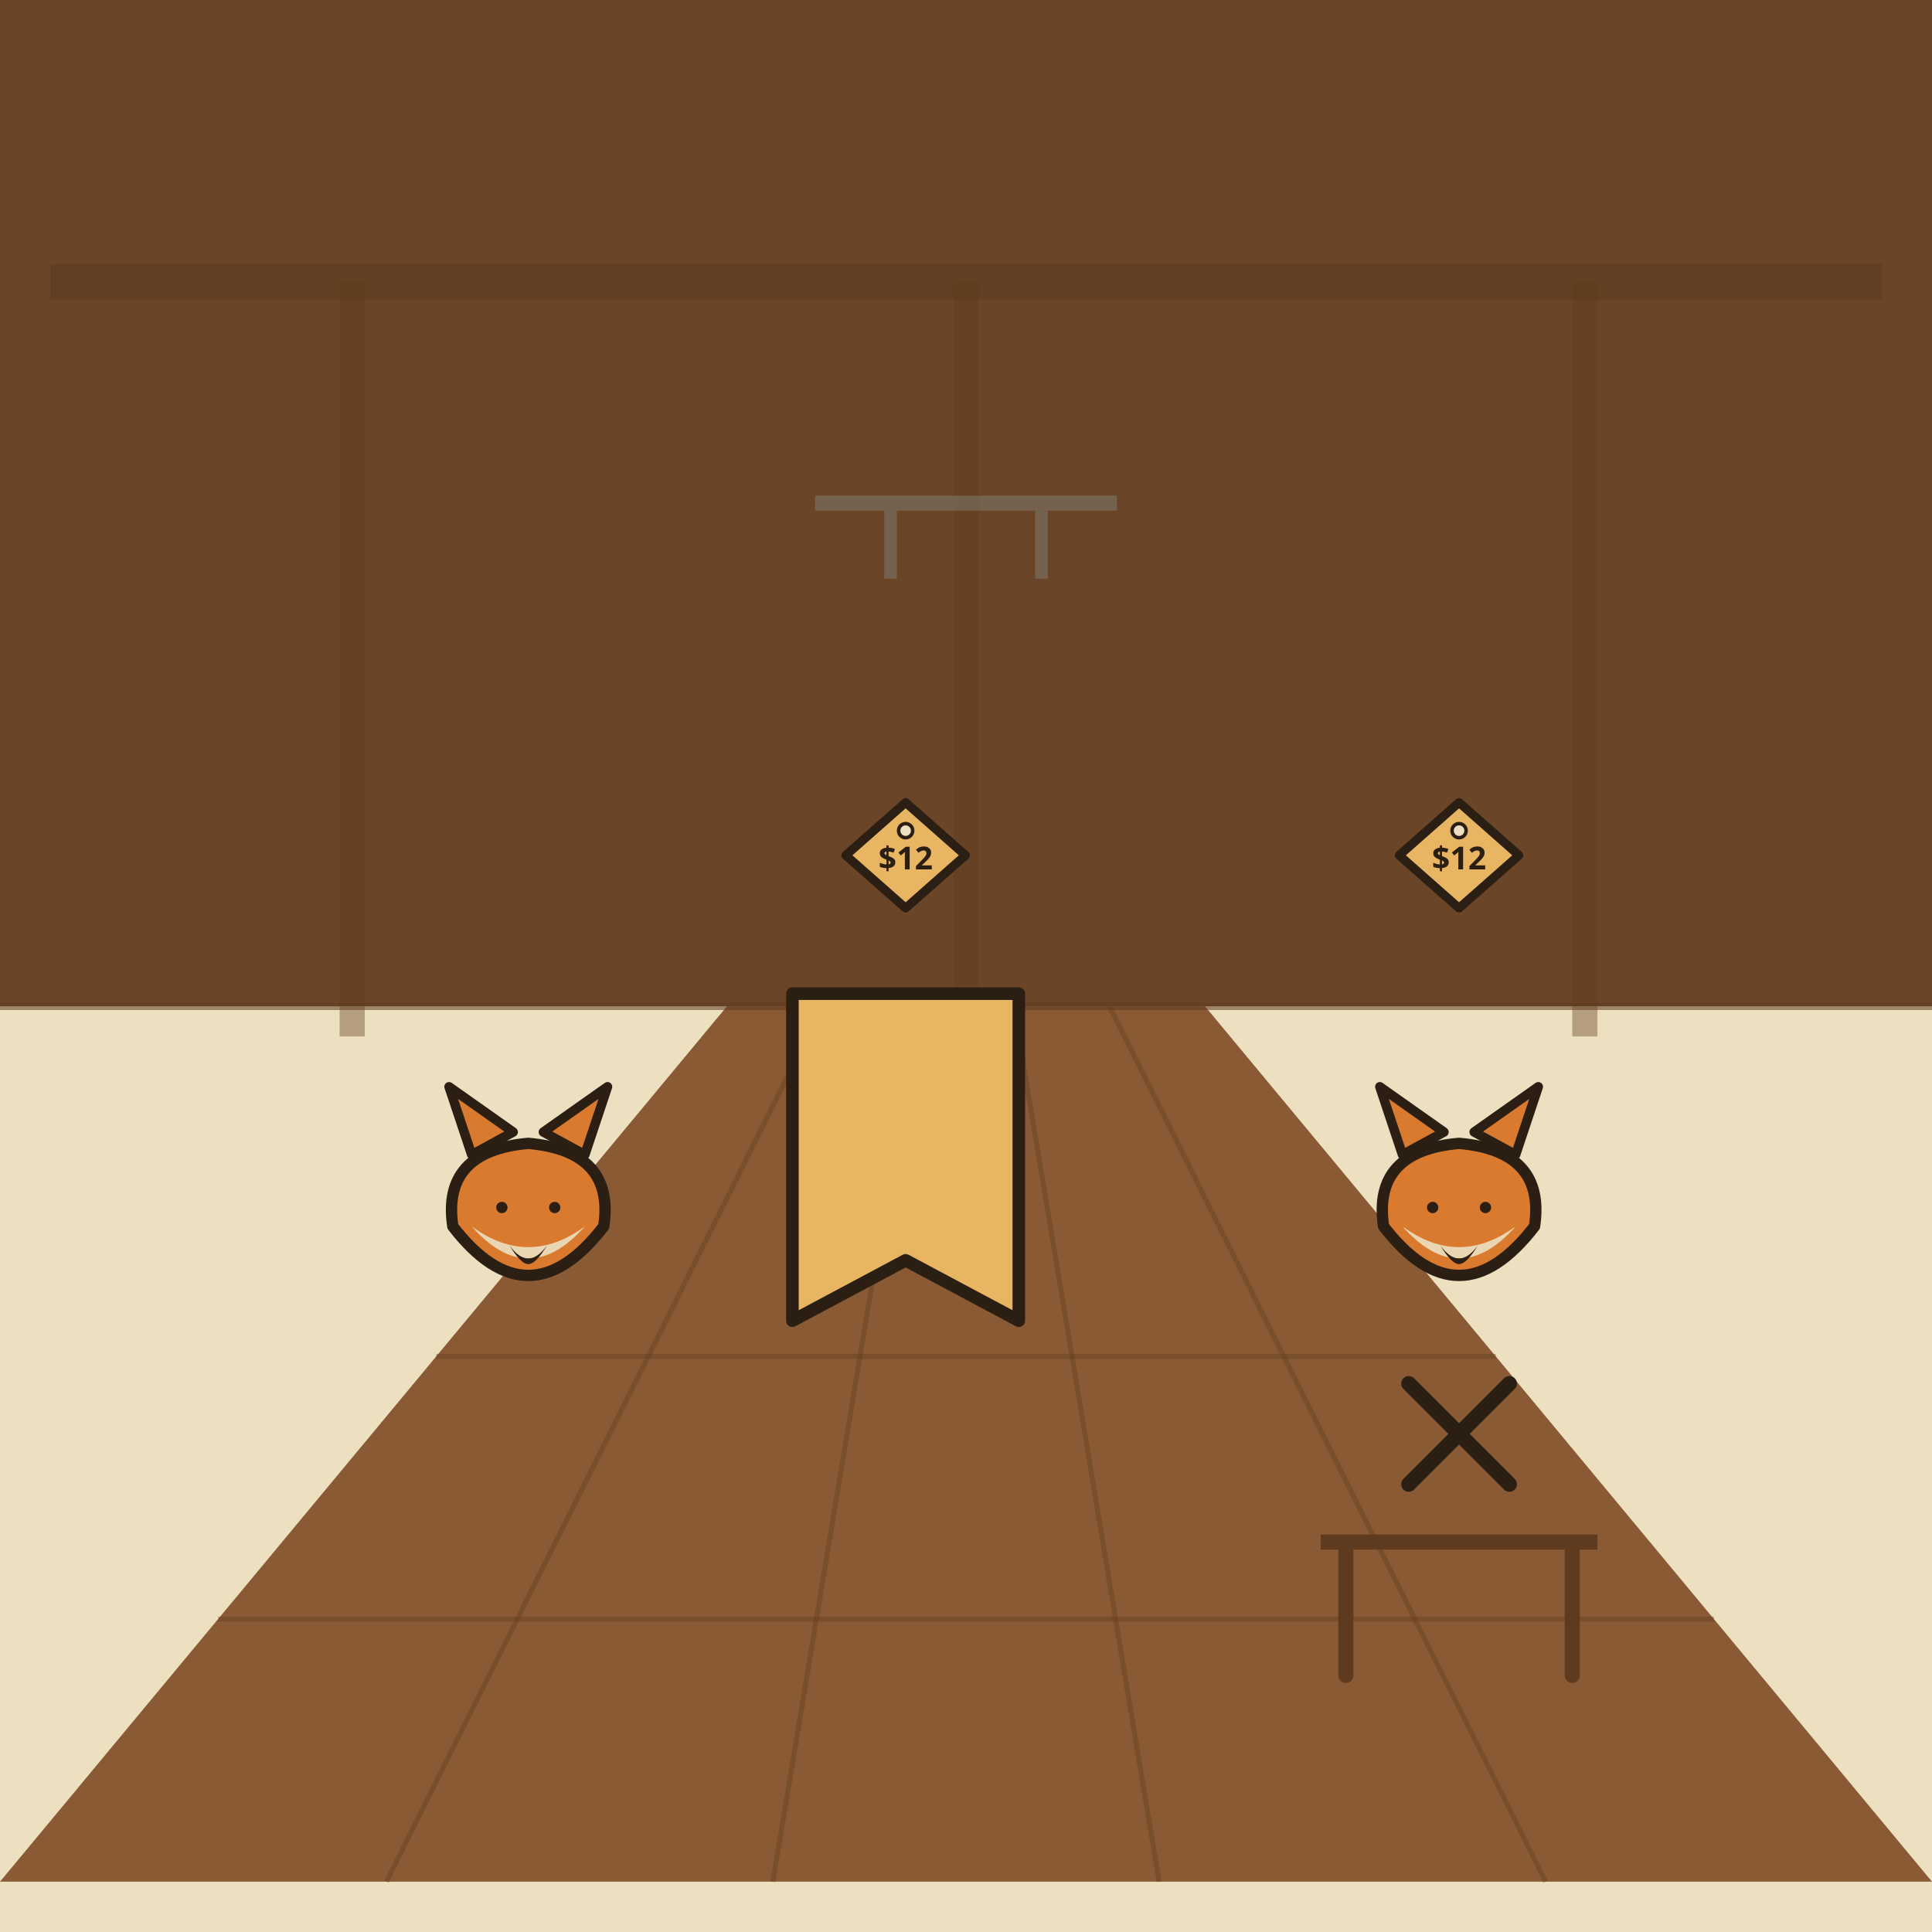
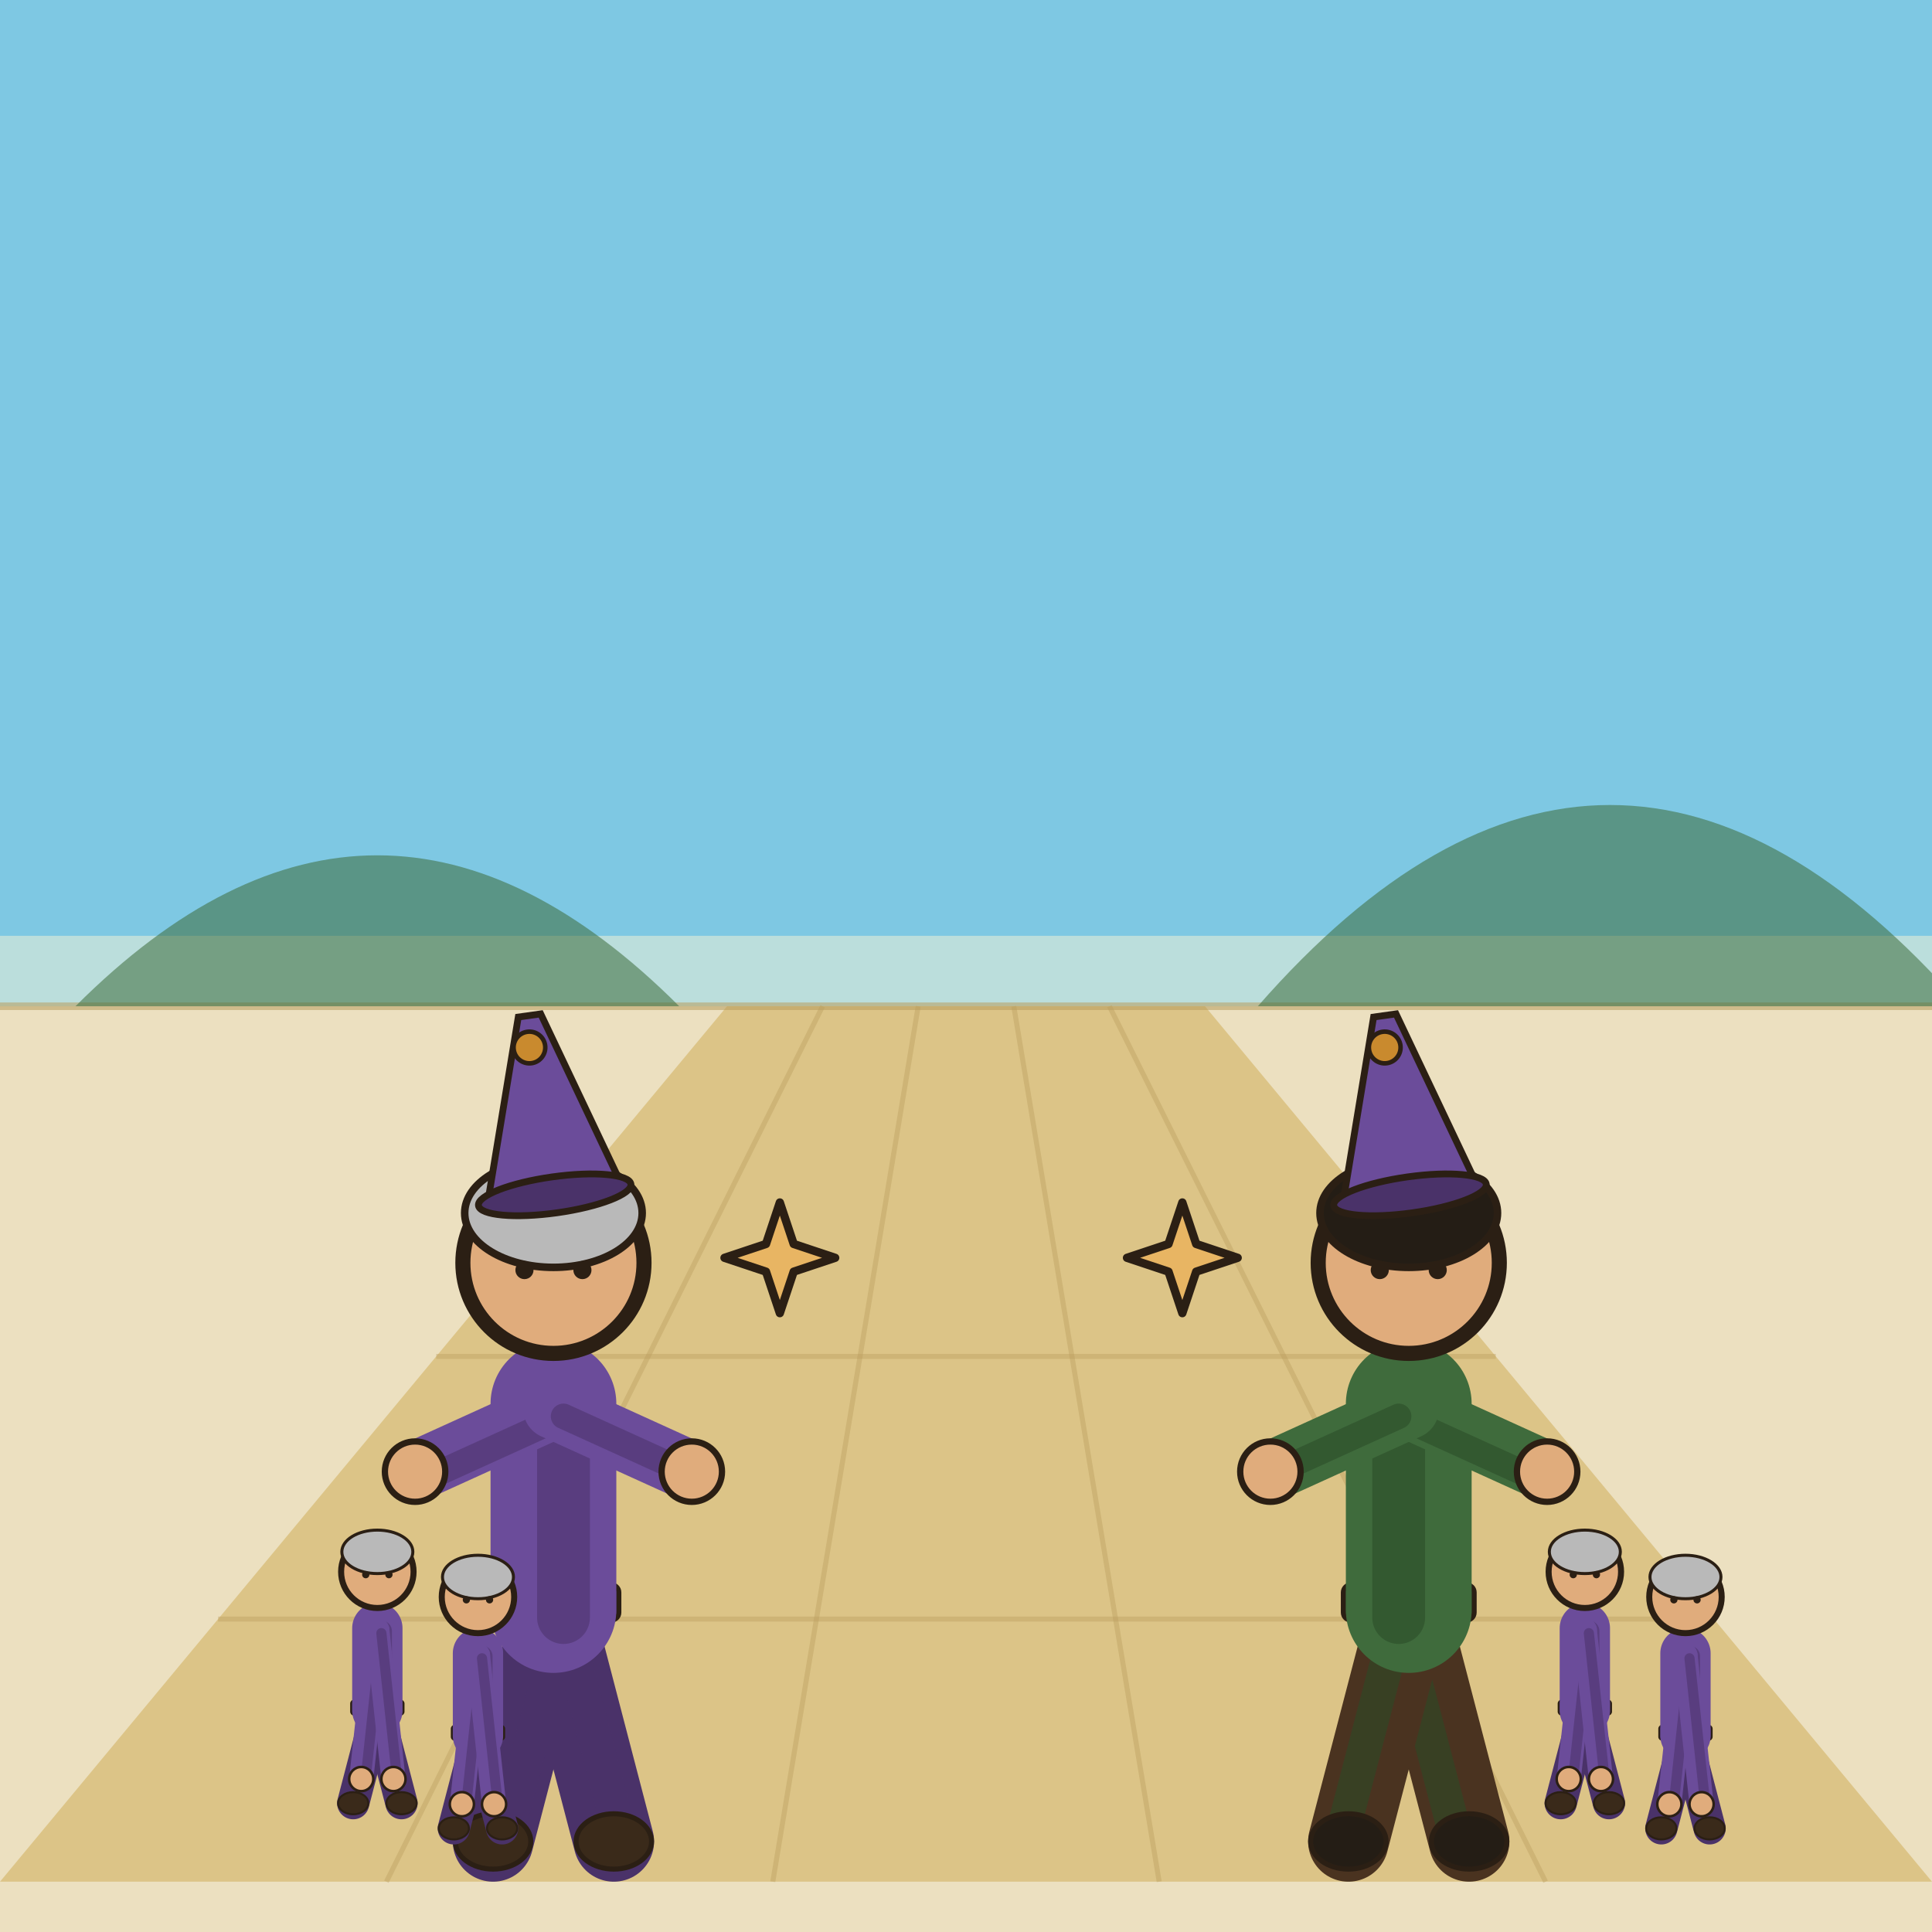
<svg xmlns="http://www.w3.org/2000/svg" viewBox="0 0 768 768">
  <rect x="0" y="0" width="768" height="768" fill="#ece0c0" />
-   <rect x="0" y="0" width="768" height="400" fill="#6b4527" />
-   <polygon points="289,400 479,400 768,748 0,748" fill="#8a5a34" />
-   <line x1="327.0" y1="400" x2="153.6" y2="748" stroke="#5e3b1f" stroke-width="2" opacity="0.4" />
-   <line x1="365.0" y1="400" x2="307.2" y2="748" stroke="#5e3b1f" stroke-width="2" opacity="0.4" />
-   <line x1="403.0" y1="400" x2="460.8" y2="748" stroke="#5e3b1f" stroke-width="2" opacity="0.4" />
-   <line x1="441.0" y1="400" x2="614.4" y2="748" stroke="#5e3b1f" stroke-width="2" opacity="0.4" />
-   <line x1="173.4" y1="539.2" x2="594.6" y2="539.2" stroke="#5e3b1f" stroke-width="2" opacity="0.4" />
-   <line x1="86.7" y1="643.6" x2="681.3" y2="643.6" stroke="#5e3b1f" stroke-width="2" opacity="0.4" />
-   <line x1="0" y1="400" x2="768" y2="400" stroke="#5e3b1f" stroke-width="3" opacity="0.55" />
-   <line x1="20" y1="112" x2="748" y2="112" stroke="#5e3b1f" stroke-width="14" opacity="0.7" />
-   <line x1="140" y1="112" x2="140" y2="412.0" stroke="#5e3b1f" stroke-width="10" opacity="0.4" />
-   <line x1="384" y1="112" x2="384" y2="412.0" stroke="#5e3b1f" stroke-width="10" opacity="0.4" />
-   <line x1="630" y1="112" x2="630" y2="412.0" stroke="#5e3b1f" stroke-width="10" opacity="0.4" />
-   <g transform="translate(384,200.0)" opacity="0.6">
-     <line x1="-60" y1="0" x2="60" y2="0" stroke="#7a7468" stroke-width="6" />
-     <line x1="-30" y1="0" x2="-30" y2="30" stroke="#7a7468" stroke-width="5" />
-     <line x1="30" y1="0" x2="30" y2="30" stroke="#7a7468" stroke-width="5" />
+   <rect x="0" y="0" width="768" height="400" fill="#7ec8e3" />
+   <rect x="0" y="372" width="768" height="28" fill="#dbead9" opacity="0.65" />
+   <polygon points="289,400 479,400 768,748 0,748" fill="#dcc487" />
+   <line x1="327.0" y1="400" x2="153.6" y2="748" stroke="#b89c5c" stroke-width="2" opacity="0.4" />
+   <line x1="365.0" y1="400" x2="307.2" y2="748" stroke="#b89c5c" stroke-width="2" opacity="0.4" />
+   <line x1="403.0" y1="400" x2="460.8" y2="748" stroke="#b89c5c" stroke-width="2" opacity="0.4" />
+   <line x1="441.0" y1="400" x2="614.4" y2="748" stroke="#b89c5c" stroke-width="2" opacity="0.4" />
+   <line x1="173.4" y1="539.2" x2="594.6" y2="539.2" stroke="#b89c5c" stroke-width="2" opacity="0.4" />
+   <line x1="86.7" y1="643.6" x2="681.3" y2="643.6" stroke="#b89c5c" stroke-width="2" opacity="0.4" />
+   <line x1="0" y1="400" x2="768" y2="400" stroke="#b89c5c" stroke-width="3" opacity="0.55" />
+   <path d="M 30.0,400 Q 90.0,340 150,340 Q 210.0,340 270.0,400 Z" fill="#3c6b3a" opacity="0.55" />
+   <path d="M 500.0,400 Q 570.0,320 640,320 Q 710.0,320 780.0,400 Z" fill="#3c6b3a" opacity="0.55" />
+   <g transform="translate(220,640) scale(1.0,1.0) rotate(0)">
+     <line x1="0" y1="0" x2="-24" y2="92" stroke="#4a3269" stroke-width="32" stroke-linecap="round" />
+     <line x1="4" y1="3" x2="-20" y2="95" stroke="#4a3269" stroke-width="13.4" stroke-linecap="round" opacity="0.55" />
+     <ellipse cx="-24" cy="92" rx="15" ry="11" fill="#3a2a1a" stroke="#2b1f14" stroke-width="2" />
+     <line x1="0" y1="0" x2="24" y2="92" stroke="#4a3269" stroke-width="32" stroke-linecap="round" />
+     <line x1="4" y1="3" x2="28" y2="95" stroke="#4a3269" stroke-width="13.4" stroke-linecap="round" opacity="0.55" />
+     <ellipse cx="24" cy="92" rx="15" ry="11" fill="#3a2a1a" stroke="#2b1f14" stroke-width="2" />
+     <rect x="-26" y="-10" width="52" height="14" rx="3" fill="#4a3269" stroke="#2b1f14" stroke-width="2" />
+     <line x1="0" y1="-82.0" x2="0" y2="0" stroke="#6b4c9a" stroke-width="50" stroke-linecap="round" />
+     <line x1="4" y1="-79.0" x2="4" y2="3" stroke="#4a3269" stroke-width="21.0" stroke-linecap="round" opacity="0.55" />
+     <line x1="0" y1="-80" x2="-55" y2="-55" stroke="#6b4c9a" stroke-width="24" stroke-linecap="round" />
+     <line x1="4" y1="-77" x2="-51" y2="-52" stroke="#4a3269" stroke-width="10.1" stroke-linecap="round" opacity="0.55" />
+     <circle cx="-55" cy="-55" r="12" fill="#e0ac7c" stroke="#2b1f14" stroke-width="2.5" />
+     <line x1="0" y1="-80" x2="55" y2="-55" stroke="#6b4c9a" stroke-width="24" stroke-linecap="round" />
+     <line x1="4" y1="-77" x2="59" y2="-52" stroke="#4a3269" stroke-width="10.1" stroke-linecap="round" opacity="0.55" />
+     <circle cx="55" cy="-55" r="12" fill="#e0ac7c" stroke="#2b1f14" stroke-width="2.5" />
+     <circle cx="0" cy="-138" r="36" fill="#e0ac7c" stroke="#2b1f14" stroke-width="6" />
+     <ellipse cx="0" cy="-157.8" rx="35.28" ry="21.6" fill="#b9b9b9" stroke="#2b1f14" stroke-width="3" />
+     <circle cx="-11.52" cy="-135.12" r="3.6" fill="#2b1f14" />
+     <circle cx="11.52" cy="-135.12" r="3.6" fill="#2b1f14" />
  </g>
-   <g transform="translate(210,480) scale(0.75,0.75)">
-     <path d="M -40,10 Q -46,-30 0,-34 Q 46,-30 40,10 Q 20,36 0,36 Q -20,36 -40,10 Z" fill="#d97a2e" stroke="#2b1f14" stroke-width="6" stroke-linejoin="round" />
-     <path d="M -30,10 Q 0,32 30,10 Q 0,44 -30,10 Z" fill="#ece0c0" opacity="0.9" />
-     <path d="M -30,-28 L -42,-64 L -8,-40 Z" fill="#d97a2e" stroke="#2b1f14" stroke-width="5" stroke-linejoin="round" />
-     <path d="M 30,-28 L 42,-64 L 8,-40 Z" fill="#d97a2e" stroke="#2b1f14" stroke-width="5" stroke-linejoin="round" />
-     <path d="M -10,20 Q 0,34 10,20 Q 4,30 0,30 Q -4,30 -10,20 Z" fill="#2b1f14" />
-     <circle cx="-14" cy="0" r="3" fill="#2b1f14" />
-     <circle cx="14" cy="0" r="3" fill="#2b1f14" />
+   <g transform="translate(220,471.4) scale(0.9) rotate(-8)">
+     <polygon points="-30,4 30,4 5,-76 -5,-76" fill="#6b4c9a" stroke="#2b1f14" stroke-width="3" />
+     <ellipse cx="0" cy="4" rx="34" ry="8" fill="#4a3269" stroke="#2b1f14" stroke-width="3" />
+     <circle cx="-2" cy="-62" r="7" fill="#c98a2e" stroke="#2b1f14" stroke-width="2" />
  </g>
-   <g transform="translate(360,460) scale(1.0) rotate(0)">
-     <path d="M -45.0,-65.0 L 45.0,-65.0 L 45.0,65.0 L 0,41.0 L -45.0,65.0 Z" fill="#e8b563" stroke="#2b1f14" stroke-width="5" stroke-linejoin="round" />
+   <g transform="translate(310,500) scale(1.1)">
+     <polygon points="0,-20 5,-5 20,0 5,5 0,20 -5,5 -20,0 -5,-5" fill="#e8b563" stroke="#2b1f14" stroke-width="3" stroke-linejoin="round" />
  </g>
-   <g transform="translate(360,340) scale(0.7) rotate(0)">
-     <path d="M -34,0 L 0,-30 L 34,0 L 0,30 Z" fill="#e8b563" stroke="#2b1f14" stroke-width="5" stroke-linejoin="round" />
-     <circle cx="0" cy="-14" r="4" fill="#ece0c0" stroke="#2b1f14" stroke-width="2" />
-     <text x="0" y="8" text-anchor="middle" font-family="'Trebuchet MS', 'Arial Black', sans-serif" font-size="18" font-weight="bold" fill="#2b1f14" transform="rotate(0 0 8)">$12</text>
+   <g transform="translate(150,680) scale(0.4,0.4) rotate(0)">
+     <line x1="0" y1="0" x2="-24" y2="92" stroke="#4a3269" stroke-width="32" stroke-linecap="round" />
+     <line x1="4" y1="3" x2="-20" y2="95" stroke="#4a3269" stroke-width="13.4" stroke-linecap="round" opacity="0.55" />
+     <ellipse cx="-24" cy="92" rx="15" ry="11" fill="#3a2a1a" stroke="#2b1f14" stroke-width="2" />
+     <line x1="0" y1="0" x2="24" y2="92" stroke="#4a3269" stroke-width="32" stroke-linecap="round" />
+     <line x1="4" y1="3" x2="28" y2="95" stroke="#4a3269" stroke-width="13.4" stroke-linecap="round" opacity="0.55" />
+     <ellipse cx="24" cy="92" rx="15" ry="11" fill="#3a2a1a" stroke="#2b1f14" stroke-width="2" />
+     <rect x="-26" y="-10" width="52" height="14" rx="3" fill="#4a3269" stroke="#2b1f14" stroke-width="2" />
+     <line x1="0" y1="-82.0" x2="0" y2="0" stroke="#6b4c9a" stroke-width="50" stroke-linecap="round" />
+     <line x1="4" y1="-79.0" x2="4" y2="3" stroke="#4a3269" stroke-width="21.0" stroke-linecap="round" opacity="0.55" />
+     <line x1="0" y1="-80" x2="-16" y2="68" stroke="#6b4c9a" stroke-width="24" stroke-linecap="round" />
+     <line x1="4" y1="-77" x2="-12" y2="71" stroke="#4a3269" stroke-width="10.1" stroke-linecap="round" opacity="0.55" />
+     <circle cx="-16" cy="68" r="12" fill="#e0ac7c" stroke="#2b1f14" stroke-width="2.5" />
+     <line x1="0" y1="-80" x2="16" y2="68" stroke="#6b4c9a" stroke-width="24" stroke-linecap="round" />
+     <line x1="4" y1="-77" x2="20" y2="71" stroke="#4a3269" stroke-width="10.1" stroke-linecap="round" opacity="0.55" />
+     <circle cx="16" cy="68" r="12" fill="#e0ac7c" stroke="#2b1f14" stroke-width="2.5" />
+     <circle cx="0" cy="-138" r="36" fill="#e0ac7c" stroke="#2b1f14" stroke-width="6" />
+     <ellipse cx="0" cy="-157.8" rx="35.28" ry="21.6" fill="#b9b9b9" stroke="#2b1f14" stroke-width="3" />
+     <circle cx="-11.52" cy="-135.12" r="3.6" fill="#2b1f14" />
+     <circle cx="11.52" cy="-135.12" r="3.6" fill="#2b1f14" />
  </g>
-   <g transform="translate(580,480) scale(-0.75,0.75)">
-     <path d="M -40,10 Q -46,-30 0,-34 Q 46,-30 40,10 Q 20,36 0,36 Q -20,36 -40,10 Z" fill="#d97a2e" stroke="#2b1f14" stroke-width="6" stroke-linejoin="round" />
-     <path d="M -30,10 Q 0,32 30,10 Q 0,44 -30,10 Z" fill="#ece0c0" opacity="0.9" />
-     <path d="M -30,-28 L -42,-64 L -8,-40 Z" fill="#d97a2e" stroke="#2b1f14" stroke-width="5" stroke-linejoin="round" />
-     <path d="M 30,-28 L 42,-64 L 8,-40 Z" fill="#d97a2e" stroke="#2b1f14" stroke-width="5" stroke-linejoin="round" />
-     <path d="M -10,20 Q 0,34 10,20 Q 4,30 0,30 Q -4,30 -10,20 Z" fill="#2b1f14" />
-     <circle cx="-14" cy="0" r="3" fill="#2b1f14" />
-     <circle cx="14" cy="0" r="3" fill="#2b1f14" />
+   <g transform="translate(190,690) scale(0.4,0.4) rotate(0)">
+     <line x1="0" y1="0" x2="-24" y2="92" stroke="#4a3269" stroke-width="32" stroke-linecap="round" />
+     <line x1="4" y1="3" x2="-20" y2="95" stroke="#4a3269" stroke-width="13.4" stroke-linecap="round" opacity="0.55" />
+     <ellipse cx="-24" cy="92" rx="15" ry="11" fill="#3a2a1a" stroke="#2b1f14" stroke-width="2" />
+     <line x1="0" y1="0" x2="24" y2="92" stroke="#4a3269" stroke-width="32" stroke-linecap="round" />
+     <line x1="4" y1="3" x2="28" y2="95" stroke="#4a3269" stroke-width="13.4" stroke-linecap="round" opacity="0.55" />
+     <ellipse cx="24" cy="92" rx="15" ry="11" fill="#3a2a1a" stroke="#2b1f14" stroke-width="2" />
+     <rect x="-26" y="-10" width="52" height="14" rx="3" fill="#4a3269" stroke="#2b1f14" stroke-width="2" />
+     <line x1="0" y1="-82.0" x2="0" y2="0" stroke="#6b4c9a" stroke-width="50" stroke-linecap="round" />
+     <line x1="4" y1="-79.0" x2="4" y2="3" stroke="#4a3269" stroke-width="21.0" stroke-linecap="round" opacity="0.55" />
+     <line x1="0" y1="-80" x2="-16" y2="68" stroke="#6b4c9a" stroke-width="24" stroke-linecap="round" />
+     <line x1="4" y1="-77" x2="-12" y2="71" stroke="#4a3269" stroke-width="10.1" stroke-linecap="round" opacity="0.55" />
+     <circle cx="-16" cy="68" r="12" fill="#e0ac7c" stroke="#2b1f14" stroke-width="2.5" />
+     <line x1="0" y1="-80" x2="16" y2="68" stroke="#6b4c9a" stroke-width="24" stroke-linecap="round" />
+     <line x1="4" y1="-77" x2="20" y2="71" stroke="#4a3269" stroke-width="10.1" stroke-linecap="round" opacity="0.55" />
+     <circle cx="16" cy="68" r="12" fill="#e0ac7c" stroke="#2b1f14" stroke-width="2.5" />
+     <circle cx="0" cy="-138" r="36" fill="#e0ac7c" stroke="#2b1f14" stroke-width="6" />
+     <ellipse cx="0" cy="-157.8" rx="35.28" ry="21.6" fill="#b9b9b9" stroke="#2b1f14" stroke-width="3" />
+     <circle cx="-11.52" cy="-135.12" r="3.6" fill="#2b1f14" />
+     <circle cx="11.52" cy="-135.12" r="3.6" fill="#2b1f14" />
  </g>
-   <g transform="translate(580,610)">
-     <rect x="-55.0" y="0" width="110" height="6" fill="#5e3b1f" />
-     <line x1="-45.0" y1="6" x2="-45.0" y2="56" stroke="#5e3b1f" stroke-width="6" stroke-linecap="round" />
-     <line x1="45.0" y1="6" x2="45.0" y2="56" stroke="#5e3b1f" stroke-width="6" stroke-linecap="round" />
+   <g transform="translate(560,640) scale(-1.0,1.0) rotate(0)">
+     <line x1="0" y1="0" x2="-24" y2="92" stroke="#4a3320" stroke-width="32" stroke-linecap="round" />
+     <line x1="4" y1="3" x2="-20" y2="95" stroke="#294a27" stroke-width="13.4" stroke-linecap="round" opacity="0.55" />
+     <ellipse cx="-24" cy="92" rx="15" ry="11" fill="#241d15" stroke="#2b1f14" stroke-width="2" />
+     <line x1="0" y1="0" x2="24" y2="92" stroke="#4a3320" stroke-width="32" stroke-linecap="round" />
+     <line x1="4" y1="3" x2="28" y2="95" stroke="#294a27" stroke-width="13.4" stroke-linecap="round" opacity="0.55" />
+     <ellipse cx="24" cy="92" rx="15" ry="11" fill="#241d15" stroke="#2b1f14" stroke-width="2" />
+     <rect x="-26" y="-10" width="52" height="14" rx="3" fill="#294a27" stroke="#2b1f14" stroke-width="2" />
+     <line x1="0" y1="-82.0" x2="0" y2="0" stroke="#3f6b3c" stroke-width="50" stroke-linecap="round" />
+     <line x1="4" y1="-79.0" x2="4" y2="3" stroke="#294a27" stroke-width="21.0" stroke-linecap="round" opacity="0.55" />
+     <line x1="0" y1="-80" x2="-55" y2="-55" stroke="#3f6b3c" stroke-width="24" stroke-linecap="round" />
+     <line x1="4" y1="-77" x2="-51" y2="-52" stroke="#294a27" stroke-width="10.1" stroke-linecap="round" opacity="0.55" />
+     <circle cx="-55" cy="-55" r="12" fill="#e0ac7c" stroke="#2b1f14" stroke-width="2.5" />
+     <line x1="0" y1="-80" x2="55" y2="-55" stroke="#3f6b3c" stroke-width="24" stroke-linecap="round" />
+     <line x1="4" y1="-77" x2="59" y2="-52" stroke="#294a27" stroke-width="10.1" stroke-linecap="round" opacity="0.55" />
+     <circle cx="55" cy="-55" r="12" fill="#e0ac7c" stroke="#2b1f14" stroke-width="2.5" />
+     <circle cx="0" cy="-138" r="36" fill="#e0ac7c" stroke="#2b1f14" stroke-width="6" />
+     <ellipse cx="0" cy="-157.8" rx="35.28" ry="21.6" fill="#241d15" stroke="#2b1f14" stroke-width="3" />
+     <circle cx="-11.52" cy="-135.12" r="3.6" fill="#2b1f14" />
+     <circle cx="11.52" cy="-135.12" r="3.6" fill="#2b1f14" />
  </g>
-   <g transform="translate(580,570) scale(1.0)">
-     <line x1="-20" y1="-20" x2="20" y2="20" stroke="#2b1f14" stroke-width="6" stroke-linecap="round" />
-     <line x1="20" y1="-20" x2="-20" y2="20" stroke="#2b1f14" stroke-width="6" stroke-linecap="round" />
+   <g transform="translate(560,471.4) scale(0.9) rotate(-8)">
+     <polygon points="-30,4 30,4 5,-76 -5,-76" fill="#6b4c9a" stroke="#2b1f14" stroke-width="3" />
+     <ellipse cx="0" cy="4" rx="34" ry="8" fill="#4a3269" stroke="#2b1f14" stroke-width="3" />
+     <circle cx="-2" cy="-62" r="7" fill="#c98a2e" stroke="#2b1f14" stroke-width="2" />
  </g>
-   <g transform="translate(580,340) scale(0.7) rotate(0)">
-     <path d="M -34,0 L 0,-30 L 34,0 L 0,30 Z" fill="#e8b563" stroke="#2b1f14" stroke-width="5" stroke-linejoin="round" />
-     <circle cx="0" cy="-14" r="4" fill="#ece0c0" stroke="#2b1f14" stroke-width="2" />
-     <text x="0" y="8" text-anchor="middle" font-family="'Trebuchet MS', 'Arial Black', sans-serif" font-size="18" font-weight="bold" fill="#2b1f14" transform="rotate(0 0 8)">$12</text>
+   <g transform="translate(470,500) scale(1.1)">
+     <polygon points="0,-20 5,-5 20,0 5,5 0,20 -5,5 -20,0 -5,-5" fill="#e8b563" stroke="#2b1f14" stroke-width="3" stroke-linejoin="round" />
+   </g>
+   <g transform="translate(630,680) scale(0.4,0.4) rotate(0)">
+     <line x1="0" y1="0" x2="-24" y2="92" stroke="#4a3269" stroke-width="32" stroke-linecap="round" />
+     <line x1="4" y1="3" x2="-20" y2="95" stroke="#4a3269" stroke-width="13.4" stroke-linecap="round" opacity="0.55" />
+     <ellipse cx="-24" cy="92" rx="15" ry="11" fill="#3a2a1a" stroke="#2b1f14" stroke-width="2" />
+     <line x1="0" y1="0" x2="24" y2="92" stroke="#4a3269" stroke-width="32" stroke-linecap="round" />
+     <line x1="4" y1="3" x2="28" y2="95" stroke="#4a3269" stroke-width="13.4" stroke-linecap="round" opacity="0.55" />
+     <ellipse cx="24" cy="92" rx="15" ry="11" fill="#3a2a1a" stroke="#2b1f14" stroke-width="2" />
+     <rect x="-26" y="-10" width="52" height="14" rx="3" fill="#4a3269" stroke="#2b1f14" stroke-width="2" />
+     <line x1="0" y1="-82.0" x2="0" y2="0" stroke="#6b4c9a" stroke-width="50" stroke-linecap="round" />
+     <line x1="4" y1="-79.0" x2="4" y2="3" stroke="#4a3269" stroke-width="21.0" stroke-linecap="round" opacity="0.55" />
+     <line x1="0" y1="-80" x2="-16" y2="68" stroke="#6b4c9a" stroke-width="24" stroke-linecap="round" />
+     <line x1="4" y1="-77" x2="-12" y2="71" stroke="#4a3269" stroke-width="10.1" stroke-linecap="round" opacity="0.55" />
+     <circle cx="-16" cy="68" r="12" fill="#e0ac7c" stroke="#2b1f14" stroke-width="2.5" />
+     <line x1="0" y1="-80" x2="16" y2="68" stroke="#6b4c9a" stroke-width="24" stroke-linecap="round" />
+     <line x1="4" y1="-77" x2="20" y2="71" stroke="#4a3269" stroke-width="10.1" stroke-linecap="round" opacity="0.55" />
+     <circle cx="16" cy="68" r="12" fill="#e0ac7c" stroke="#2b1f14" stroke-width="2.5" />
+     <circle cx="0" cy="-138" r="36" fill="#e0ac7c" stroke="#2b1f14" stroke-width="6" />
+     <ellipse cx="0" cy="-157.8" rx="35.28" ry="21.6" fill="#b9b9b9" stroke="#2b1f14" stroke-width="3" />
+     <circle cx="-11.52" cy="-135.12" r="3.6" fill="#2b1f14" />
+     <circle cx="11.52" cy="-135.12" r="3.6" fill="#2b1f14" />
+   </g>
+   <g transform="translate(670,690) scale(0.4,0.4) rotate(0)">
+     <line x1="0" y1="0" x2="-24" y2="92" stroke="#4a3269" stroke-width="32" stroke-linecap="round" />
+     <line x1="4" y1="3" x2="-20" y2="95" stroke="#4a3269" stroke-width="13.4" stroke-linecap="round" opacity="0.55" />
+     <ellipse cx="-24" cy="92" rx="15" ry="11" fill="#3a2a1a" stroke="#2b1f14" stroke-width="2" />
+     <line x1="0" y1="0" x2="24" y2="92" stroke="#4a3269" stroke-width="32" stroke-linecap="round" />
+     <line x1="4" y1="3" x2="28" y2="95" stroke="#4a3269" stroke-width="13.4" stroke-linecap="round" opacity="0.55" />
+     <ellipse cx="24" cy="92" rx="15" ry="11" fill="#3a2a1a" stroke="#2b1f14" stroke-width="2" />
+     <rect x="-26" y="-10" width="52" height="14" rx="3" fill="#4a3269" stroke="#2b1f14" stroke-width="2" />
+     <line x1="0" y1="-82.0" x2="0" y2="0" stroke="#6b4c9a" stroke-width="50" stroke-linecap="round" />
+     <line x1="4" y1="-79.0" x2="4" y2="3" stroke="#4a3269" stroke-width="21.0" stroke-linecap="round" opacity="0.55" />
+     <line x1="0" y1="-80" x2="-16" y2="68" stroke="#6b4c9a" stroke-width="24" stroke-linecap="round" />
+     <line x1="4" y1="-77" x2="-12" y2="71" stroke="#4a3269" stroke-width="10.1" stroke-linecap="round" opacity="0.55" />
+     <circle cx="-16" cy="68" r="12" fill="#e0ac7c" stroke="#2b1f14" stroke-width="2.5" />
+     <line x1="0" y1="-80" x2="16" y2="68" stroke="#6b4c9a" stroke-width="24" stroke-linecap="round" />
+     <line x1="4" y1="-77" x2="20" y2="71" stroke="#4a3269" stroke-width="10.1" stroke-linecap="round" opacity="0.55" />
+     <circle cx="16" cy="68" r="12" fill="#e0ac7c" stroke="#2b1f14" stroke-width="2.5" />
+     <circle cx="0" cy="-138" r="36" fill="#e0ac7c" stroke="#2b1f14" stroke-width="6" />
+     <ellipse cx="0" cy="-157.8" rx="35.28" ry="21.6" fill="#b9b9b9" stroke="#2b1f14" stroke-width="3" />
+     <circle cx="-11.52" cy="-135.12" r="3.6" fill="#2b1f14" />
+     <circle cx="11.52" cy="-135.12" r="3.6" fill="#2b1f14" />
  </g>
</svg>
